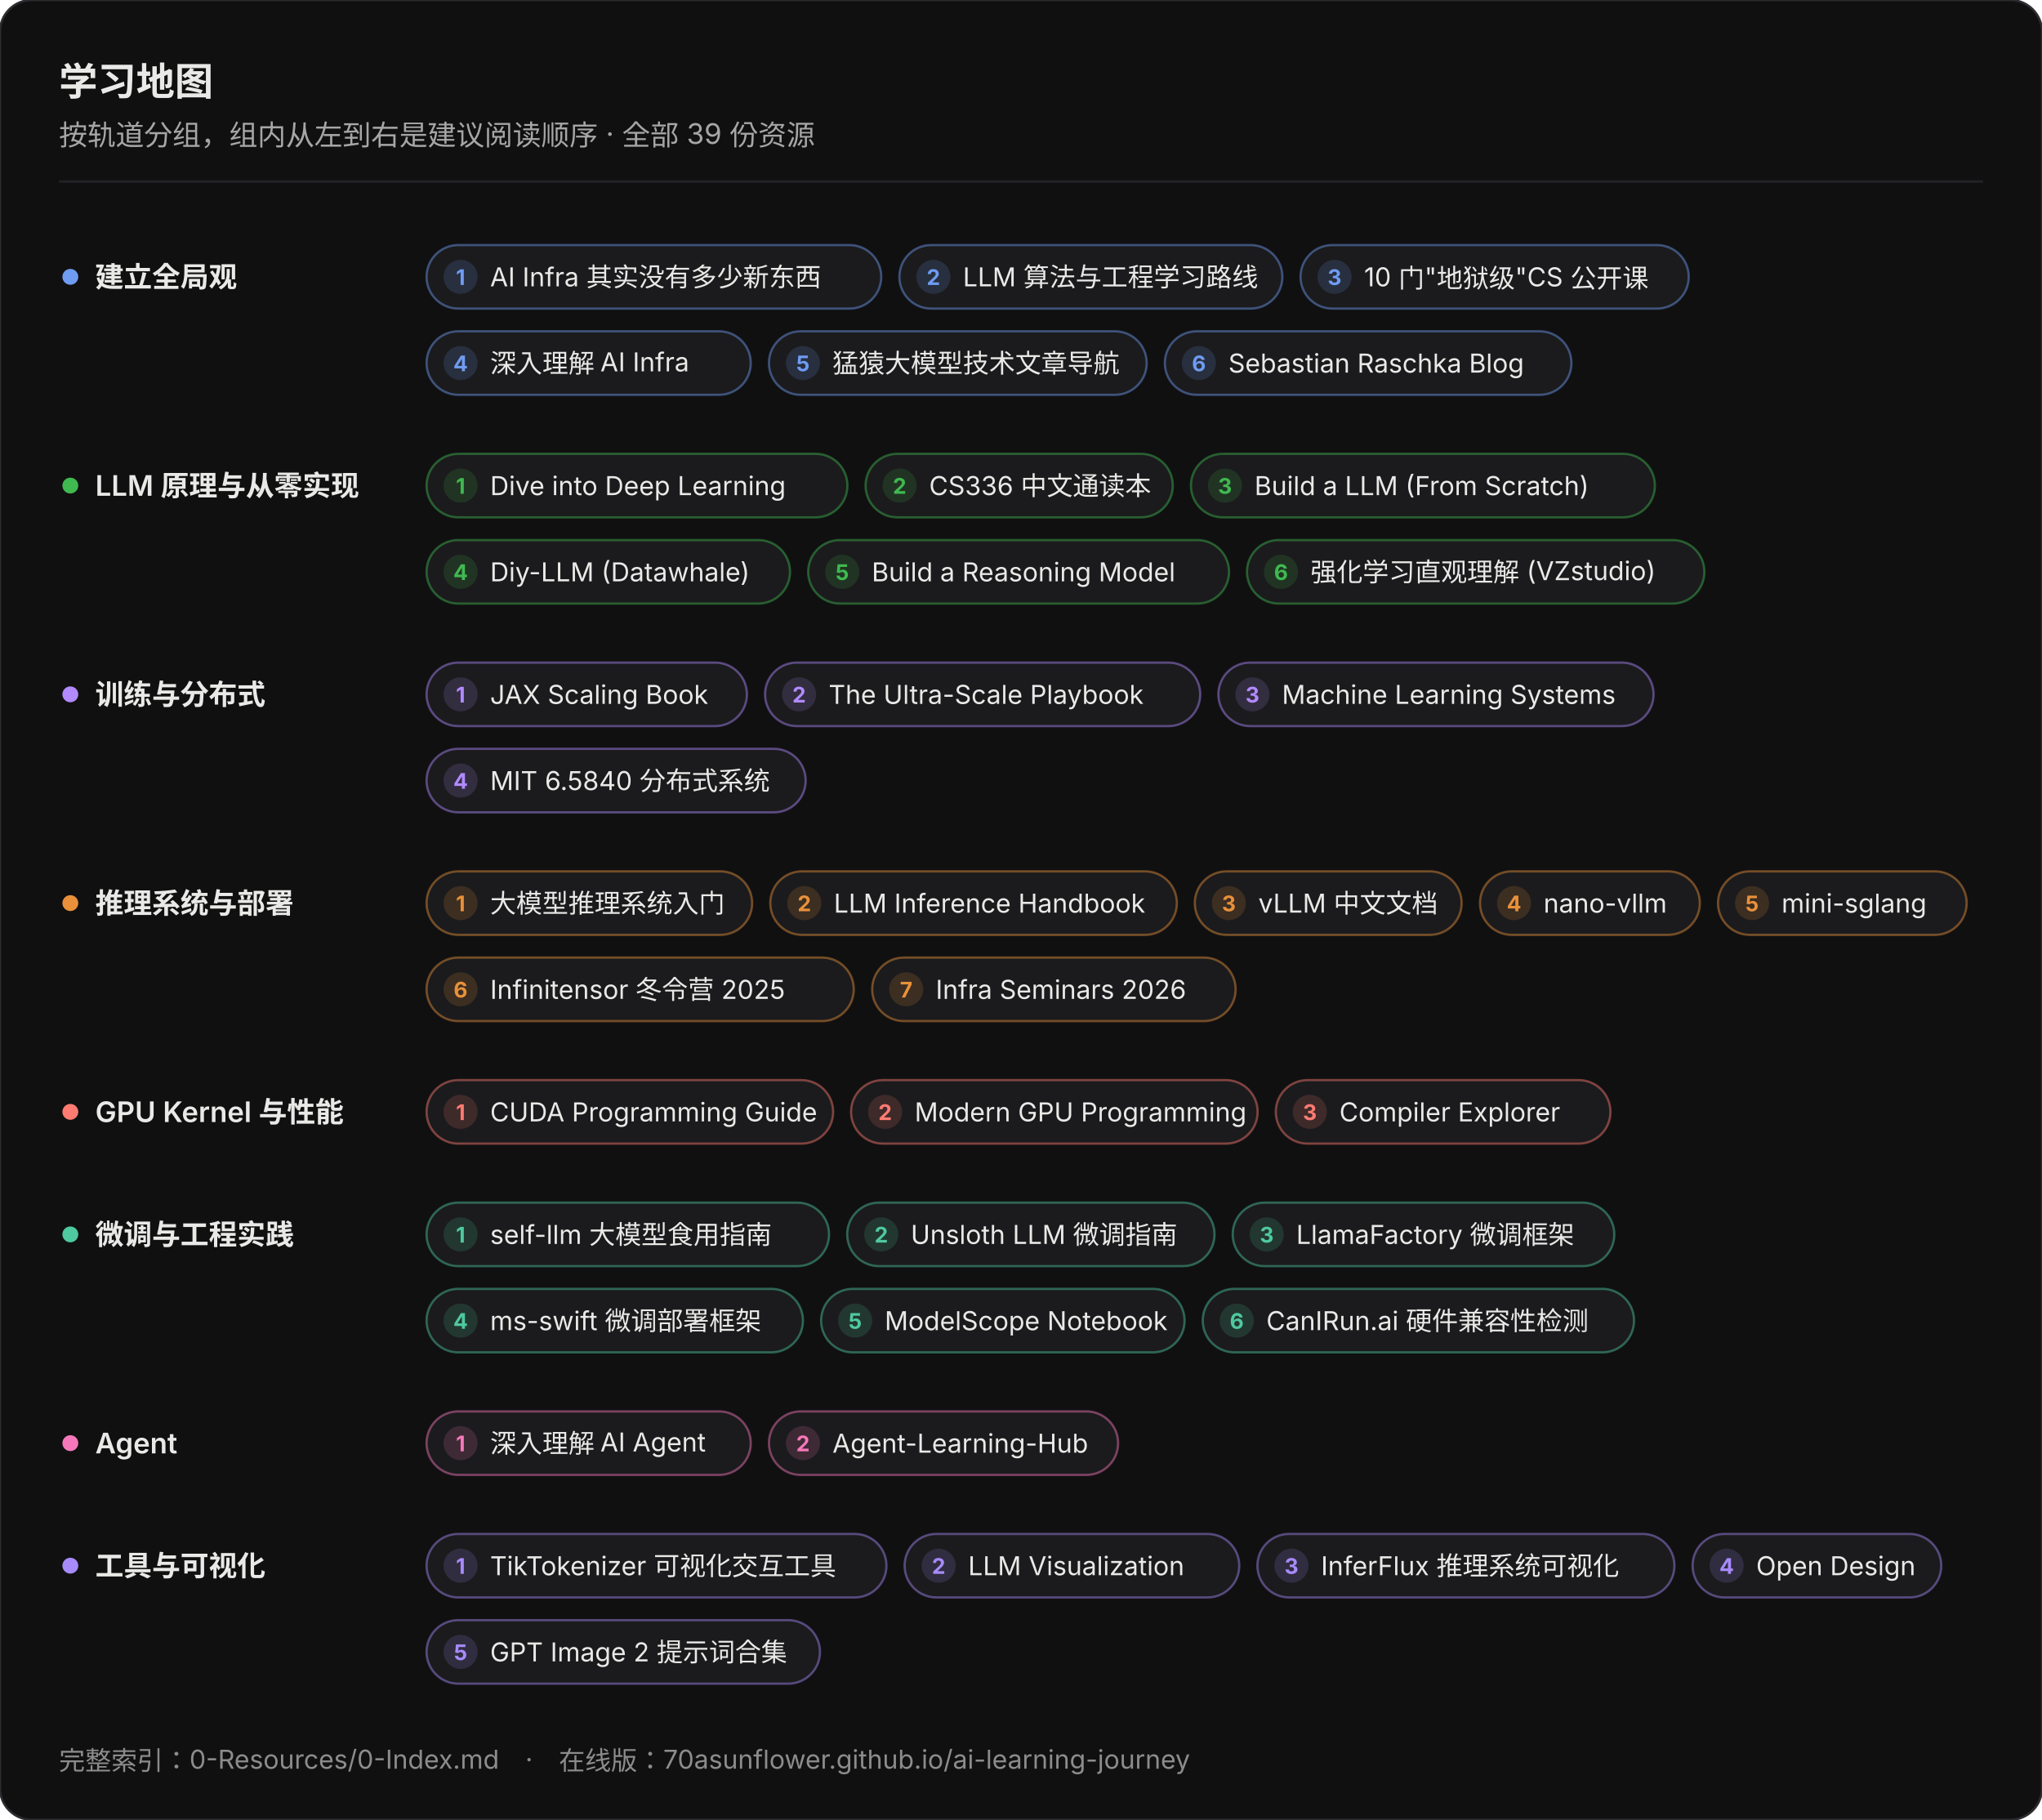
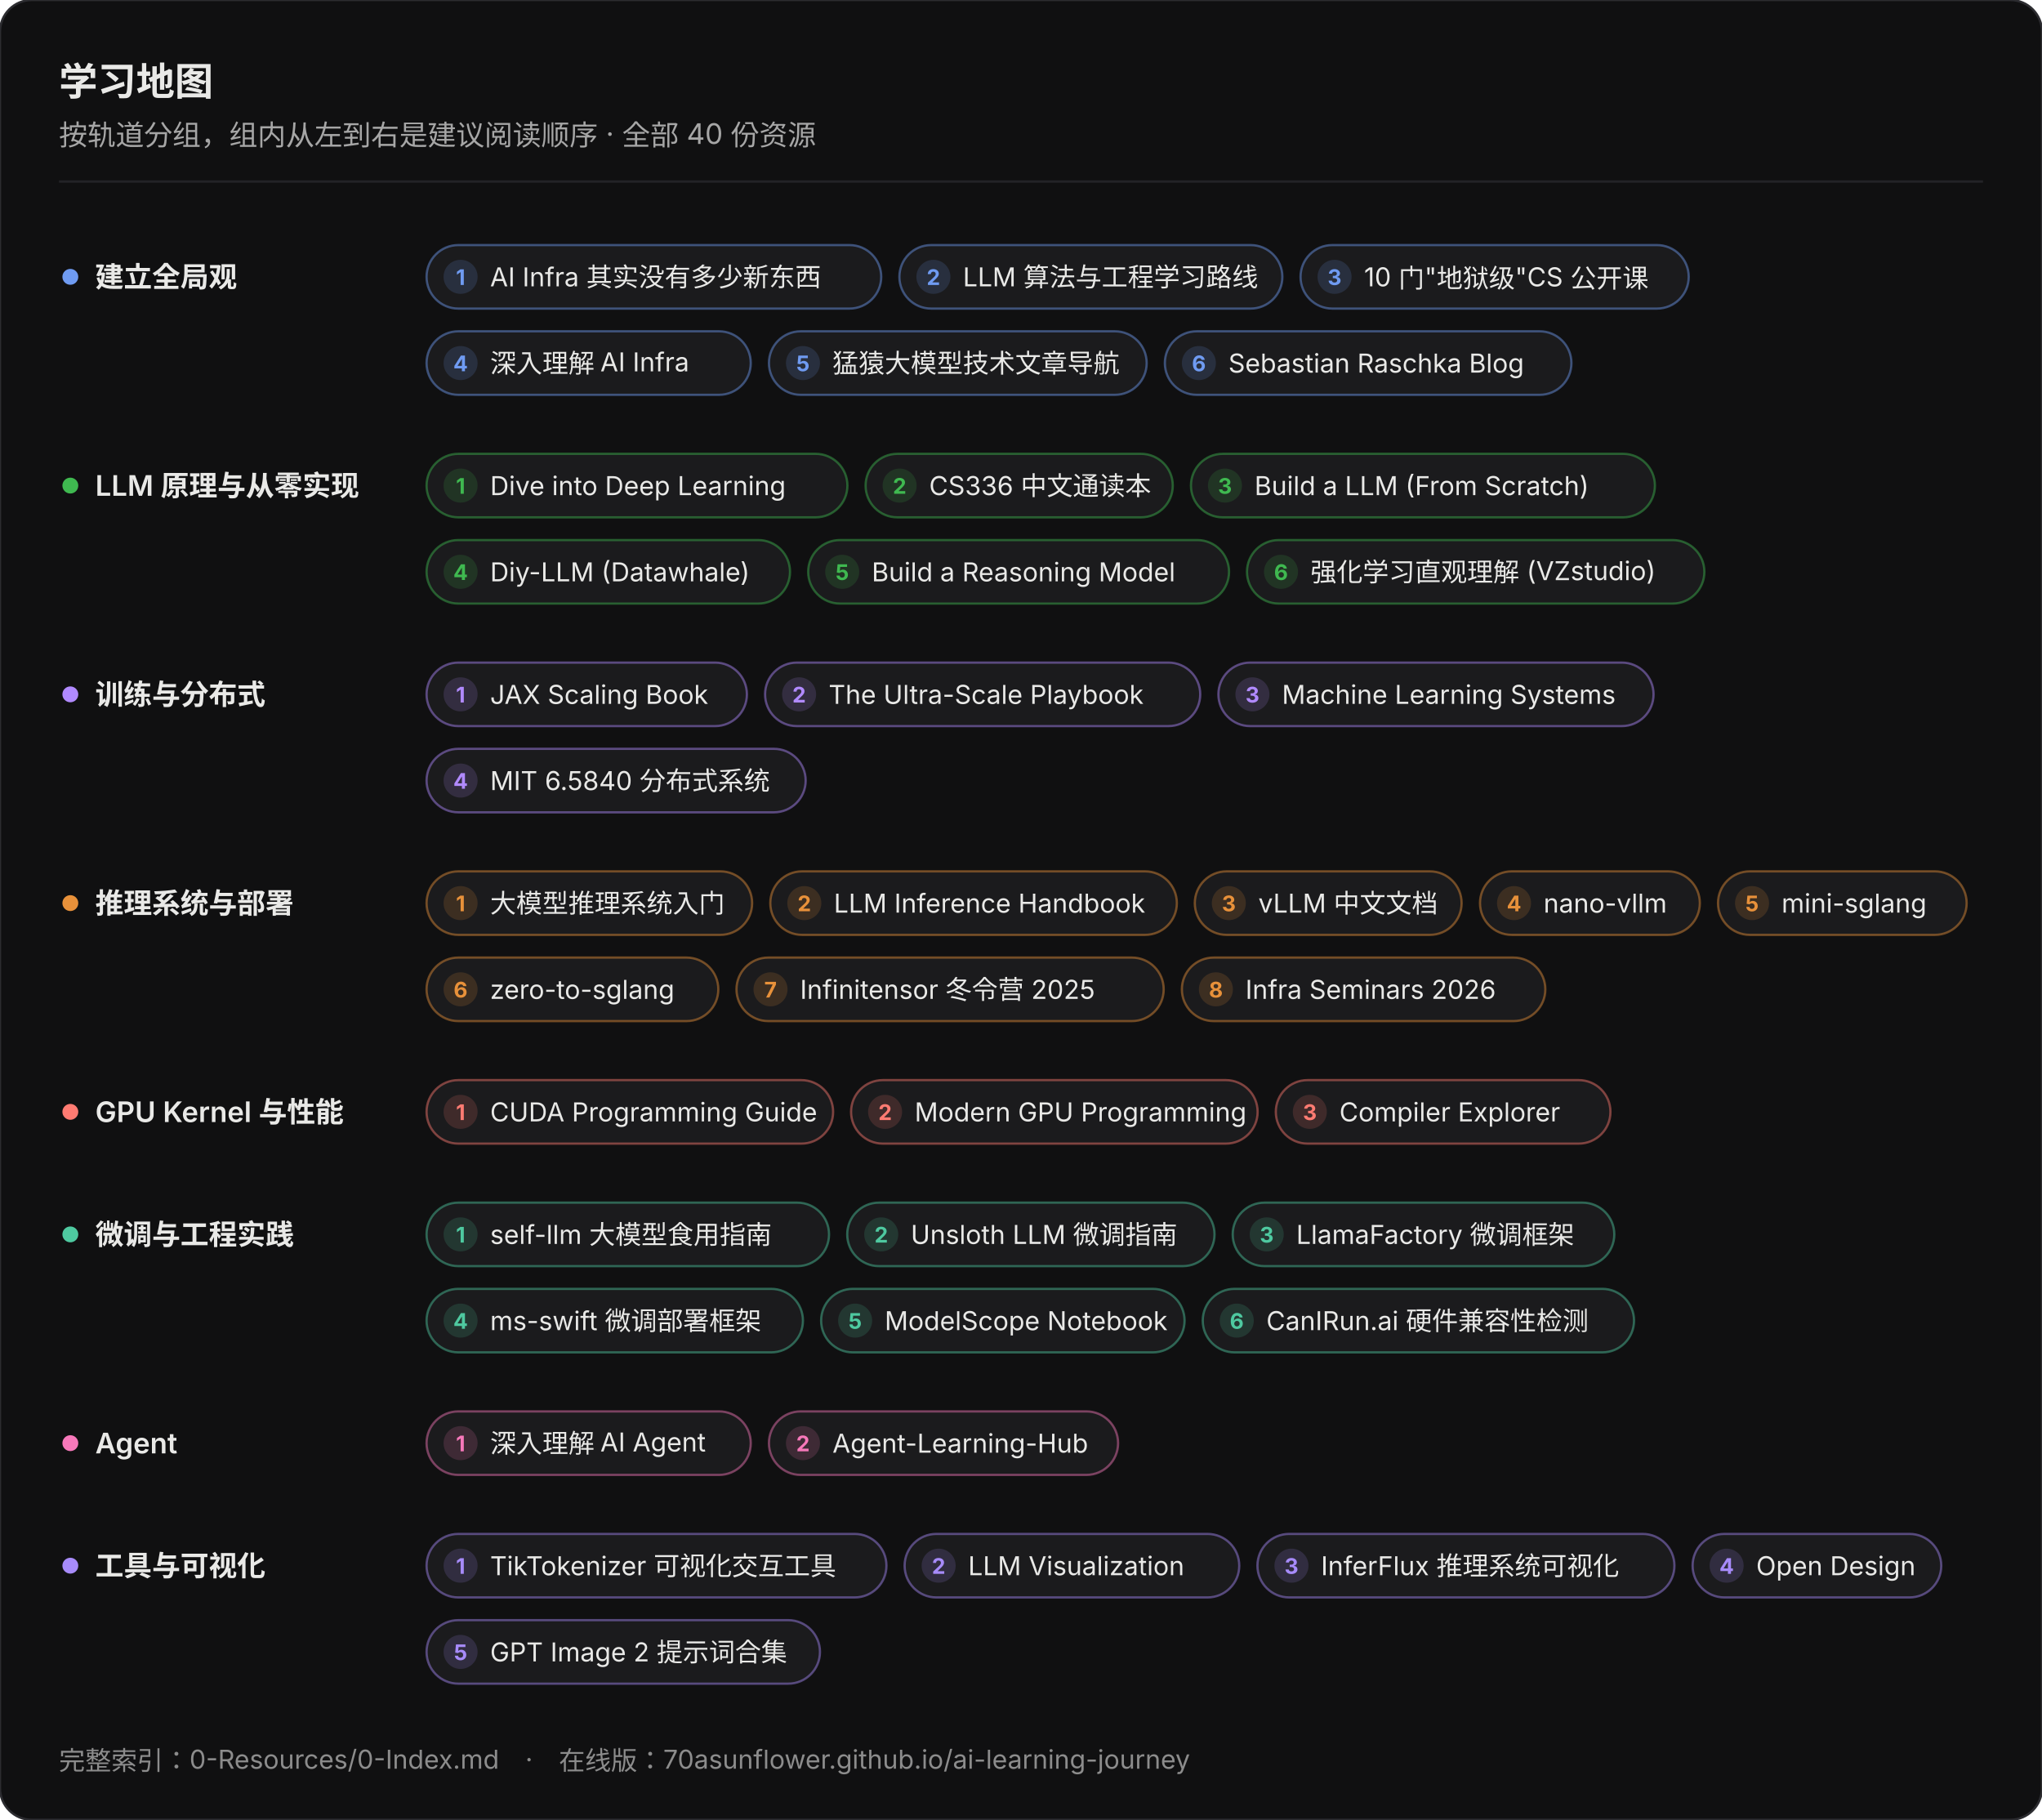
<svg xmlns="http://www.w3.org/2000/svg" width="900" height="802" viewBox="0 0 900 802" role="img" aria-label="学习地图：按学习顺序分轨列出全部资源" font-family="-apple-system, BlinkMacSystemFont, 'Segoe UI', 'PingFang SC', 'Hiragino Sans GB', 'Microsoft YaHei', sans-serif">
  <rect width="900" height="802" rx="14" fill="#101011" stroke="#2c2c30" />
  <text x="26" y="42" font-size="17" font-weight="650" fill="#e9e9e7">学习地图</text>
-   <text x="26" y="64" font-size="12.5" fill="#a6a6a6">按轨道分组，组内从左到右是建议阅读顺序 · 全部 39 份资源</text>
+   <text x="26" y="64" font-size="12.5" fill="#a6a6a6">按轨道分组，组内从左到右是建议阅读顺序 · 全部 40 份资源</text>
  <line x1="26" y1="80" x2="874" y2="80" stroke="#232327" />
  <circle cx="31" cy="122.0" r="3.5" fill="#6f9bf2" />
  <text x="42" y="126.5" font-size="12.5" font-weight="600" fill="#e9e9e7">建立全局观</text>
  <rect x="188.0" y="108" width="200.4" height="28" rx="14" fill="#1b1b1d" stroke="#6f9bf2" stroke-opacity="0.45" />
  <circle cx="203.0" cy="122.0" r="7.5" fill="#6f9bf2" fill-opacity="0.16" />
  <text x="203.0" y="125.6" text-anchor="middle" font-size="9.5" font-weight="700" fill="#6f9bf2">1</text>
  <text x="216.0" y="126.2" font-size="11.5" fill="#e9e9e7">AI Infra 其实没有多少新东西</text>
  <rect x="396.4" y="108" width="168.8" height="28" rx="14" fill="#1b1b1d" stroke="#6f9bf2" stroke-opacity="0.45" />
  <circle cx="411.4" cy="122.0" r="7.5" fill="#6f9bf2" fill-opacity="0.16" />
  <text x="411.4" y="125.6" text-anchor="middle" font-size="9.5" font-weight="700" fill="#6f9bf2">2</text>
  <text x="424.4" y="126.2" font-size="11.5" fill="#e9e9e7">LLM 算法与工程学习路线</text>
  <rect x="573.2" y="108" width="171.1" height="28" rx="14" fill="#1b1b1d" stroke="#6f9bf2" stroke-opacity="0.45" />
  <circle cx="588.2" cy="122.0" r="7.5" fill="#6f9bf2" fill-opacity="0.16" />
  <text x="588.2" y="125.6" text-anchor="middle" font-size="9.5" font-weight="700" fill="#6f9bf2">3</text>
  <text x="601.2" y="126.2" font-size="11.5" fill="#e9e9e7">10 门"地狱级"CS 公开课</text>
  <rect x="188.0" y="146" width="142.9" height="28" rx="14" fill="#1b1b1d" stroke="#6f9bf2" stroke-opacity="0.45" />
  <circle cx="203.0" cy="160.0" r="7.5" fill="#6f9bf2" fill-opacity="0.16" />
  <text x="203.0" y="163.6" text-anchor="middle" font-size="9.5" font-weight="700" fill="#6f9bf2">4</text>
  <text x="216.0" y="164.2" font-size="11.5" fill="#e9e9e7">深入理解 AI Infra</text>
  <rect x="338.9" y="146" width="166.5" height="28" rx="14" fill="#1b1b1d" stroke="#6f9bf2" stroke-opacity="0.45" />
  <circle cx="353.9" cy="160.0" r="7.5" fill="#6f9bf2" fill-opacity="0.16" />
  <text x="353.9" y="163.6" text-anchor="middle" font-size="9.5" font-weight="700" fill="#6f9bf2">5</text>
  <text x="366.9" y="164.2" font-size="11.5" fill="#e9e9e7">猛猿大模型技术文章导航</text>
  <rect x="513.4" y="146" width="179.2" height="28" rx="14" fill="#1b1b1d" stroke="#6f9bf2" stroke-opacity="0.45" />
  <circle cx="528.4" cy="160.0" r="7.5" fill="#6f9bf2" fill-opacity="0.16" />
  <text x="528.4" y="163.6" text-anchor="middle" font-size="9.5" font-weight="700" fill="#6f9bf2">6</text>
  <text x="541.4" y="164.2" font-size="11.5" fill="#e9e9e7">Sebastian Raschka Blog</text>
  <circle cx="31" cy="214.0" r="3.5" fill="#3fb950" />
  <text x="42" y="218.5" font-size="12.5" font-weight="600" fill="#e9e9e7">LLM 原理与从零实现</text>
  <rect x="188.0" y="200" width="185.5" height="28" rx="14" fill="#1b1b1d" stroke="#3fb950" stroke-opacity="0.45" />
  <circle cx="203.0" cy="214.0" r="7.5" fill="#3fb950" fill-opacity="0.16" />
  <text x="203.0" y="217.6" text-anchor="middle" font-size="9.5" font-weight="700" fill="#3fb950">1</text>
  <text x="216.0" y="218.2" font-size="11.5" fill="#e9e9e7">Dive into Deep Learning</text>
  <rect x="381.5" y="200" width="135.4" height="28" rx="14" fill="#1b1b1d" stroke="#3fb950" stroke-opacity="0.45" />
  <circle cx="396.5" cy="214.0" r="7.5" fill="#3fb950" fill-opacity="0.16" />
  <text x="396.5" y="217.6" text-anchor="middle" font-size="9.5" font-weight="700" fill="#3fb950">2</text>
  <text x="409.5" y="218.2" font-size="11.5" fill="#e9e9e7">CS336 中文通读本</text>
  <rect x="524.9" y="200" width="204.5" height="28" rx="14" fill="#1b1b1d" stroke="#3fb950" stroke-opacity="0.45" />
  <circle cx="539.9" cy="214.0" r="7.5" fill="#3fb950" fill-opacity="0.16" />
  <text x="539.9" y="217.6" text-anchor="middle" font-size="9.5" font-weight="700" fill="#3fb950">3</text>
  <text x="552.9" y="218.2" font-size="11.5" fill="#e9e9e7">Build a LLM (From Scratch)</text>
  <rect x="188.0" y="238" width="160.2" height="28" rx="14" fill="#1b1b1d" stroke="#3fb950" stroke-opacity="0.45" />
  <circle cx="203.0" cy="252.0" r="7.5" fill="#3fb950" fill-opacity="0.16" />
  <text x="203.0" y="255.6" text-anchor="middle" font-size="9.5" font-weight="700" fill="#3fb950">4</text>
  <text x="216.0" y="256.2" font-size="11.5" fill="#e9e9e7">Diy-LLM (Datawhale)</text>
  <rect x="356.2" y="238" width="185.5" height="28" rx="14" fill="#1b1b1d" stroke="#3fb950" stroke-opacity="0.45" />
  <circle cx="371.2" cy="252.0" r="7.5" fill="#3fb950" fill-opacity="0.16" />
  <text x="371.2" y="255.6" text-anchor="middle" font-size="9.5" font-weight="700" fill="#3fb950">5</text>
  <text x="384.2" y="256.2" font-size="11.5" fill="#e9e9e7">Build a Reasoning Model</text>
  <rect x="549.6" y="238" width="201.6" height="28" rx="14" fill="#1b1b1d" stroke="#3fb950" stroke-opacity="0.45" />
  <circle cx="564.6" cy="252.0" r="7.5" fill="#3fb950" fill-opacity="0.16" />
  <text x="564.6" y="255.6" text-anchor="middle" font-size="9.5" font-weight="700" fill="#3fb950">6</text>
  <text x="577.6" y="256.2" font-size="11.5" fill="#e9e9e7">强化学习直观理解 (VZstudio)</text>
  <circle cx="31" cy="306.0" r="3.5" fill="#b18aff" />
  <text x="42" y="310.5" font-size="12.5" font-weight="600" fill="#e9e9e7">训练与分布式</text>
  <rect x="188.0" y="292" width="141.2" height="28" rx="14" fill="#1b1b1d" stroke="#b18aff" stroke-opacity="0.45" />
  <circle cx="203.0" cy="306.0" r="7.5" fill="#b18aff" fill-opacity="0.16" />
  <text x="203.0" y="309.6" text-anchor="middle" font-size="9.5" font-weight="700" fill="#b18aff">1</text>
  <text x="216.0" y="310.2" font-size="11.5" fill="#e9e9e7">JAX Scaling Book</text>
  <rect x="337.2" y="292" width="191.8" height="28" rx="14" fill="#1b1b1d" stroke="#b18aff" stroke-opacity="0.45" />
  <circle cx="352.2" cy="306.0" r="7.5" fill="#b18aff" fill-opacity="0.16" />
  <text x="352.2" y="309.6" text-anchor="middle" font-size="9.5" font-weight="700" fill="#b18aff">2</text>
  <text x="365.2" y="310.2" font-size="11.5" fill="#e9e9e7">The Ultra-Scale Playbook</text>
  <rect x="537.0" y="292" width="191.8" height="28" rx="14" fill="#1b1b1d" stroke="#b18aff" stroke-opacity="0.45" />
  <circle cx="552.0" cy="306.0" r="7.5" fill="#b18aff" fill-opacity="0.16" />
  <text x="552.0" y="309.6" text-anchor="middle" font-size="9.5" font-weight="700" fill="#b18aff">3</text>
  <text x="565.0" y="310.2" font-size="11.5" fill="#e9e9e7">Machine Learning Systems</text>
  <rect x="188.0" y="330" width="167.1" height="28" rx="14" fill="#1b1b1d" stroke="#b18aff" stroke-opacity="0.45" />
  <circle cx="203.0" cy="344.0" r="7.5" fill="#b18aff" fill-opacity="0.16" />
  <text x="203.0" y="347.6" text-anchor="middle" font-size="9.5" font-weight="700" fill="#b18aff">4</text>
  <text x="216.0" y="348.2" font-size="11.5" fill="#e9e9e7">MIT 6.5840 分布式系统</text>
  <circle cx="31" cy="398.0" r="3.5" fill="#e8913a" />
  <text x="42" y="402.5" font-size="12.5" font-weight="600" fill="#e9e9e7">推理系统与部署</text>
  <rect x="188.0" y="384" width="143.5" height="28" rx="14" fill="#1b1b1d" stroke="#e8913a" stroke-opacity="0.45" />
  <circle cx="203.0" cy="398.0" r="7.5" fill="#e8913a" fill-opacity="0.16" />
  <text x="203.0" y="401.6" text-anchor="middle" font-size="9.5" font-weight="700" fill="#e8913a">1</text>
  <text x="216.0" y="402.2" font-size="11.5" fill="#e9e9e7">大模型推理系统入门</text>
  <rect x="339.5" y="384" width="179.2" height="28" rx="14" fill="#1b1b1d" stroke="#e8913a" stroke-opacity="0.45" />
  <circle cx="354.5" cy="398.0" r="7.5" fill="#e8913a" fill-opacity="0.16" />
  <text x="354.5" y="401.6" text-anchor="middle" font-size="9.5" font-weight="700" fill="#e8913a">2</text>
  <text x="367.5" y="402.2" font-size="11.5" fill="#e9e9e7">LLM Inference Handbook</text>
  <rect x="526.6" y="384" width="117.6" height="28" rx="14" fill="#1b1b1d" stroke="#e8913a" stroke-opacity="0.45" />
  <circle cx="541.6" cy="398.0" r="7.5" fill="#e8913a" fill-opacity="0.16" />
  <text x="541.6" y="401.6" text-anchor="middle" font-size="9.5" font-weight="700" fill="#e8913a">3</text>
  <text x="554.6" y="402.2" font-size="11.5" fill="#e9e9e7">vLLM 中文文档</text>
  <rect x="652.3" y="384" width="96.9" height="28" rx="14" fill="#1b1b1d" stroke="#e8913a" stroke-opacity="0.45" />
  <circle cx="667.3" cy="398.0" r="7.5" fill="#e8913a" fill-opacity="0.16" />
  <text x="667.3" y="401.6" text-anchor="middle" font-size="9.5" font-weight="700" fill="#e8913a">4</text>
  <text x="680.3" y="402.2" font-size="11.5" fill="#e9e9e7">nano-vllm</text>
  <rect x="757.2" y="384" width="109.6" height="28" rx="14" fill="#1b1b1d" stroke="#e8913a" stroke-opacity="0.45" />
  <circle cx="772.2" cy="398.0" r="7.5" fill="#e8913a" fill-opacity="0.16" />
  <text x="772.2" y="401.6" text-anchor="middle" font-size="9.5" font-weight="700" fill="#e8913a">5</text>
  <text x="785.2" y="402.2" font-size="11.5" fill="#e9e9e7">mini-sglang</text>
-   <rect x="188.0" y="422" width="188.3" height="28" rx="14" fill="#1b1b1d" stroke="#e8913a" stroke-opacity="0.45" />
+   <rect x="188.0" y="422" width="128.6" height="28" rx="14" fill="#1b1b1d" stroke="#e8913a" stroke-opacity="0.45" />
  <circle cx="203.0" cy="436.0" r="7.5" fill="#e8913a" fill-opacity="0.16" />
  <text x="203.0" y="439.6" text-anchor="middle" font-size="9.5" font-weight="700" fill="#e8913a">6</text>
-   <text x="216.0" y="440.2" font-size="11.5" fill="#e9e9e7">Infinitensor 冬令营 2025</text>
-   <rect x="384.4" y="422" width="160.2" height="28" rx="14" fill="#1b1b1d" stroke="#e8913a" stroke-opacity="0.45" />
-   <circle cx="399.4" cy="436.0" r="7.5" fill="#e8913a" fill-opacity="0.16" />
-   <text x="399.4" y="439.6" text-anchor="middle" font-size="9.5" font-weight="700" fill="#e8913a">7</text>
-   <text x="412.4" y="440.2" font-size="11.5" fill="#e9e9e7">Infra Seminars 2026</text>
+   <text x="216.0" y="440.2" font-size="11.5" fill="#e9e9e7">zero-to-sglang</text>
+   <rect x="324.6" y="422" width="188.3" height="28" rx="14" fill="#1b1b1d" stroke="#e8913a" stroke-opacity="0.45" />
+   <circle cx="339.6" cy="436.0" r="7.5" fill="#e8913a" fill-opacity="0.16" />
+   <text x="339.6" y="439.6" text-anchor="middle" font-size="9.5" font-weight="700" fill="#e8913a">7</text>
+   <text x="352.6" y="440.2" font-size="11.5" fill="#e9e9e7">Infinitensor 冬令营 2025</text>
+   <rect x="520.9" y="422" width="160.2" height="28" rx="14" fill="#1b1b1d" stroke="#e8913a" stroke-opacity="0.45" />
+   <circle cx="535.9" cy="436.0" r="7.5" fill="#e8913a" fill-opacity="0.16" />
+   <text x="535.9" y="439.6" text-anchor="middle" font-size="9.5" font-weight="700" fill="#e8913a">8</text>
+   <text x="548.9" y="440.2" font-size="11.5" fill="#e9e9e7">Infra Seminars 2026</text>
  <circle cx="31" cy="490.0" r="3.5" fill="#ff7b72" />
  <text x="42" y="494.5" font-size="12.5" font-weight="600" fill="#e9e9e7">GPU Kernel 与性能</text>
  <rect x="188.0" y="476" width="179.2" height="28" rx="14" fill="#1b1b1d" stroke="#ff7b72" stroke-opacity="0.45" />
  <circle cx="203.0" cy="490.0" r="7.5" fill="#ff7b72" fill-opacity="0.16" />
  <text x="203.0" y="493.6" text-anchor="middle" font-size="9.5" font-weight="700" fill="#ff7b72">1</text>
  <text x="216.0" y="494.2" font-size="11.5" fill="#e9e9e7">CUDA Programming Guide</text>
  <rect x="375.1" y="476" width="179.2" height="28" rx="14" fill="#1b1b1d" stroke="#ff7b72" stroke-opacity="0.45" />
  <circle cx="390.1" cy="490.0" r="7.5" fill="#ff7b72" fill-opacity="0.16" />
  <text x="390.1" y="493.6" text-anchor="middle" font-size="9.5" font-weight="700" fill="#ff7b72">2</text>
  <text x="403.1" y="494.2" font-size="11.5" fill="#e9e9e7">Modern GPU Programming</text>
  <rect x="562.3" y="476" width="147.5" height="28" rx="14" fill="#1b1b1d" stroke="#ff7b72" stroke-opacity="0.45" />
  <circle cx="577.3" cy="490.0" r="7.5" fill="#ff7b72" fill-opacity="0.16" />
  <text x="577.3" y="493.6" text-anchor="middle" font-size="9.5" font-weight="700" fill="#ff7b72">3</text>
  <text x="590.3" y="494.2" font-size="11.5" fill="#e9e9e7">Compiler Explorer</text>
  <circle cx="31" cy="544.0" r="3.5" fill="#4ec9a0" />
  <text x="42" y="548.5" font-size="12.5" font-weight="600" fill="#e9e9e7">微调与工程实践</text>
  <rect x="188.0" y="530" width="177.4" height="28" rx="14" fill="#1b1b1d" stroke="#4ec9a0" stroke-opacity="0.45" />
  <circle cx="203.0" cy="544.0" r="7.5" fill="#4ec9a0" fill-opacity="0.16" />
  <text x="203.0" y="547.6" text-anchor="middle" font-size="9.5" font-weight="700" fill="#4ec9a0">1</text>
  <text x="216.0" y="548.2" font-size="11.5" fill="#e9e9e7">self-llm 大模型食用指南</text>
  <rect x="373.4" y="530" width="161.9" height="28" rx="14" fill="#1b1b1d" stroke="#4ec9a0" stroke-opacity="0.45" />
  <circle cx="388.4" cy="544.0" r="7.5" fill="#4ec9a0" fill-opacity="0.16" />
  <text x="388.4" y="547.6" text-anchor="middle" font-size="9.5" font-weight="700" fill="#4ec9a0">2</text>
  <text x="401.4" y="548.2" font-size="11.5" fill="#e9e9e7">Unsloth LLM 微调指南</text>
  <rect x="543.3" y="530" width="168.2" height="28" rx="14" fill="#1b1b1d" stroke="#4ec9a0" stroke-opacity="0.45" />
  <circle cx="558.3" cy="544.0" r="7.5" fill="#4ec9a0" fill-opacity="0.16" />
  <text x="558.3" y="547.6" text-anchor="middle" font-size="9.5" font-weight="700" fill="#4ec9a0">3</text>
  <text x="571.3" y="548.2" font-size="11.5" fill="#e9e9e7">LlamaFactory 微调框架</text>
  <rect x="188.0" y="568" width="165.9" height="28" rx="14" fill="#1b1b1d" stroke="#4ec9a0" stroke-opacity="0.45" />
  <circle cx="203.0" cy="582.0" r="7.5" fill="#4ec9a0" fill-opacity="0.16" />
  <text x="203.0" y="585.6" text-anchor="middle" font-size="9.5" font-weight="700" fill="#4ec9a0">4</text>
  <text x="216.0" y="586.2" font-size="11.5" fill="#e9e9e7">ms-swift 微调部署框架</text>
  <rect x="361.9" y="568" width="160.2" height="28" rx="14" fill="#1b1b1d" stroke="#4ec9a0" stroke-opacity="0.45" />
  <circle cx="376.9" cy="582.0" r="7.5" fill="#4ec9a0" fill-opacity="0.16" />
  <text x="376.9" y="585.6" text-anchor="middle" font-size="9.5" font-weight="700" fill="#4ec9a0">5</text>
  <text x="389.9" y="586.2" font-size="11.5" fill="#e9e9e7">ModelScope Notebook</text>
  <rect x="530.1" y="568" width="190.1" height="28" rx="14" fill="#1b1b1d" stroke="#4ec9a0" stroke-opacity="0.45" />
  <circle cx="545.1" cy="582.0" r="7.5" fill="#4ec9a0" fill-opacity="0.16" />
  <text x="545.1" y="585.6" text-anchor="middle" font-size="9.5" font-weight="700" fill="#4ec9a0">6</text>
  <text x="558.1" y="586.2" font-size="11.5" fill="#e9e9e7">CanIRun.ai 硬件兼容性检测</text>
  <circle cx="31" cy="636.0" r="3.5" fill="#f778ba" />
  <text x="42" y="640.5" font-size="12.5" font-weight="600" fill="#e9e9e7">Agent</text>
  <rect x="188.0" y="622" width="142.9" height="28" rx="14" fill="#1b1b1d" stroke="#f778ba" stroke-opacity="0.45" />
  <circle cx="203.0" cy="636.0" r="7.5" fill="#f778ba" fill-opacity="0.16" />
  <text x="203.0" y="639.6" text-anchor="middle" font-size="9.5" font-weight="700" fill="#f778ba">1</text>
  <text x="216.0" y="640.2" font-size="11.5" fill="#e9e9e7">深入理解 AI Agent</text>
  <rect x="338.9" y="622" width="153.9" height="28" rx="14" fill="#1b1b1d" stroke="#f778ba" stroke-opacity="0.45" />
  <circle cx="353.9" cy="636.0" r="7.5" fill="#f778ba" fill-opacity="0.16" />
  <text x="353.9" y="639.6" text-anchor="middle" font-size="9.5" font-weight="700" fill="#f778ba">2</text>
  <text x="366.9" y="640.2" font-size="11.5" fill="#e9e9e7">Agent-Learning-Hub</text>
  <circle cx="31" cy="690.0" r="3.5" fill="#a78bfa" />
  <text x="42" y="694.5" font-size="12.5" font-weight="600" fill="#e9e9e7">工具与可视化</text>
  <rect x="188.0" y="676" width="202.7" height="28" rx="14" fill="#1b1b1d" stroke="#a78bfa" stroke-opacity="0.45" />
  <circle cx="203.0" cy="690.0" r="7.5" fill="#a78bfa" fill-opacity="0.16" />
  <text x="203.0" y="693.6" text-anchor="middle" font-size="9.5" font-weight="700" fill="#a78bfa">1</text>
  <text x="216.0" y="694.2" font-size="11.5" fill="#e9e9e7">TikTokenizer 可视化交互工具</text>
  <rect x="398.7" y="676" width="147.5" height="28" rx="14" fill="#1b1b1d" stroke="#a78bfa" stroke-opacity="0.45" />
  <circle cx="413.7" cy="690.0" r="7.5" fill="#a78bfa" fill-opacity="0.16" />
  <text x="413.7" y="693.6" text-anchor="middle" font-size="9.5" font-weight="700" fill="#a78bfa">2</text>
  <text x="426.7" y="694.2" font-size="11.5" fill="#e9e9e7">LLM Visualization</text>
  <rect x="554.2" y="676" width="183.8" height="28" rx="14" fill="#1b1b1d" stroke="#a78bfa" stroke-opacity="0.45" />
  <circle cx="569.2" cy="690.0" r="7.5" fill="#a78bfa" fill-opacity="0.16" />
  <text x="569.2" y="693.6" text-anchor="middle" font-size="9.5" font-weight="700" fill="#a78bfa">3</text>
  <text x="582.2" y="694.2" font-size="11.5" fill="#e9e9e7">InferFlux 推理系统可视化</text>
  <rect x="746.0" y="676" width="109.6" height="28" rx="14" fill="#1b1b1d" stroke="#a78bfa" stroke-opacity="0.45" />
  <circle cx="761.0" cy="690.0" r="7.5" fill="#a78bfa" fill-opacity="0.16" />
  <text x="761.0" y="693.6" text-anchor="middle" font-size="9.5" font-weight="700" fill="#a78bfa">4</text>
  <text x="774.0" y="694.2" font-size="11.5" fill="#e9e9e7">Open Design</text>
  <rect x="188.0" y="714" width="173.4" height="28" rx="14" fill="#1b1b1d" stroke="#a78bfa" stroke-opacity="0.45" />
  <circle cx="203.0" cy="728.0" r="7.5" fill="#a78bfa" fill-opacity="0.16" />
  <text x="203.0" y="731.6" text-anchor="middle" font-size="9.5" font-weight="700" fill="#a78bfa">5</text>
  <text x="216.0" y="732.2" font-size="11.5" fill="#e9e9e7">GPT Image 2 提示词合集</text>
  <text x="26" y="780" font-size="11.5" fill="#8c8c8c">完整索引：0-Resources/0-Index.md　·　在线版：70asunflower.github.io/ai-learning-journey</text>
</svg>
